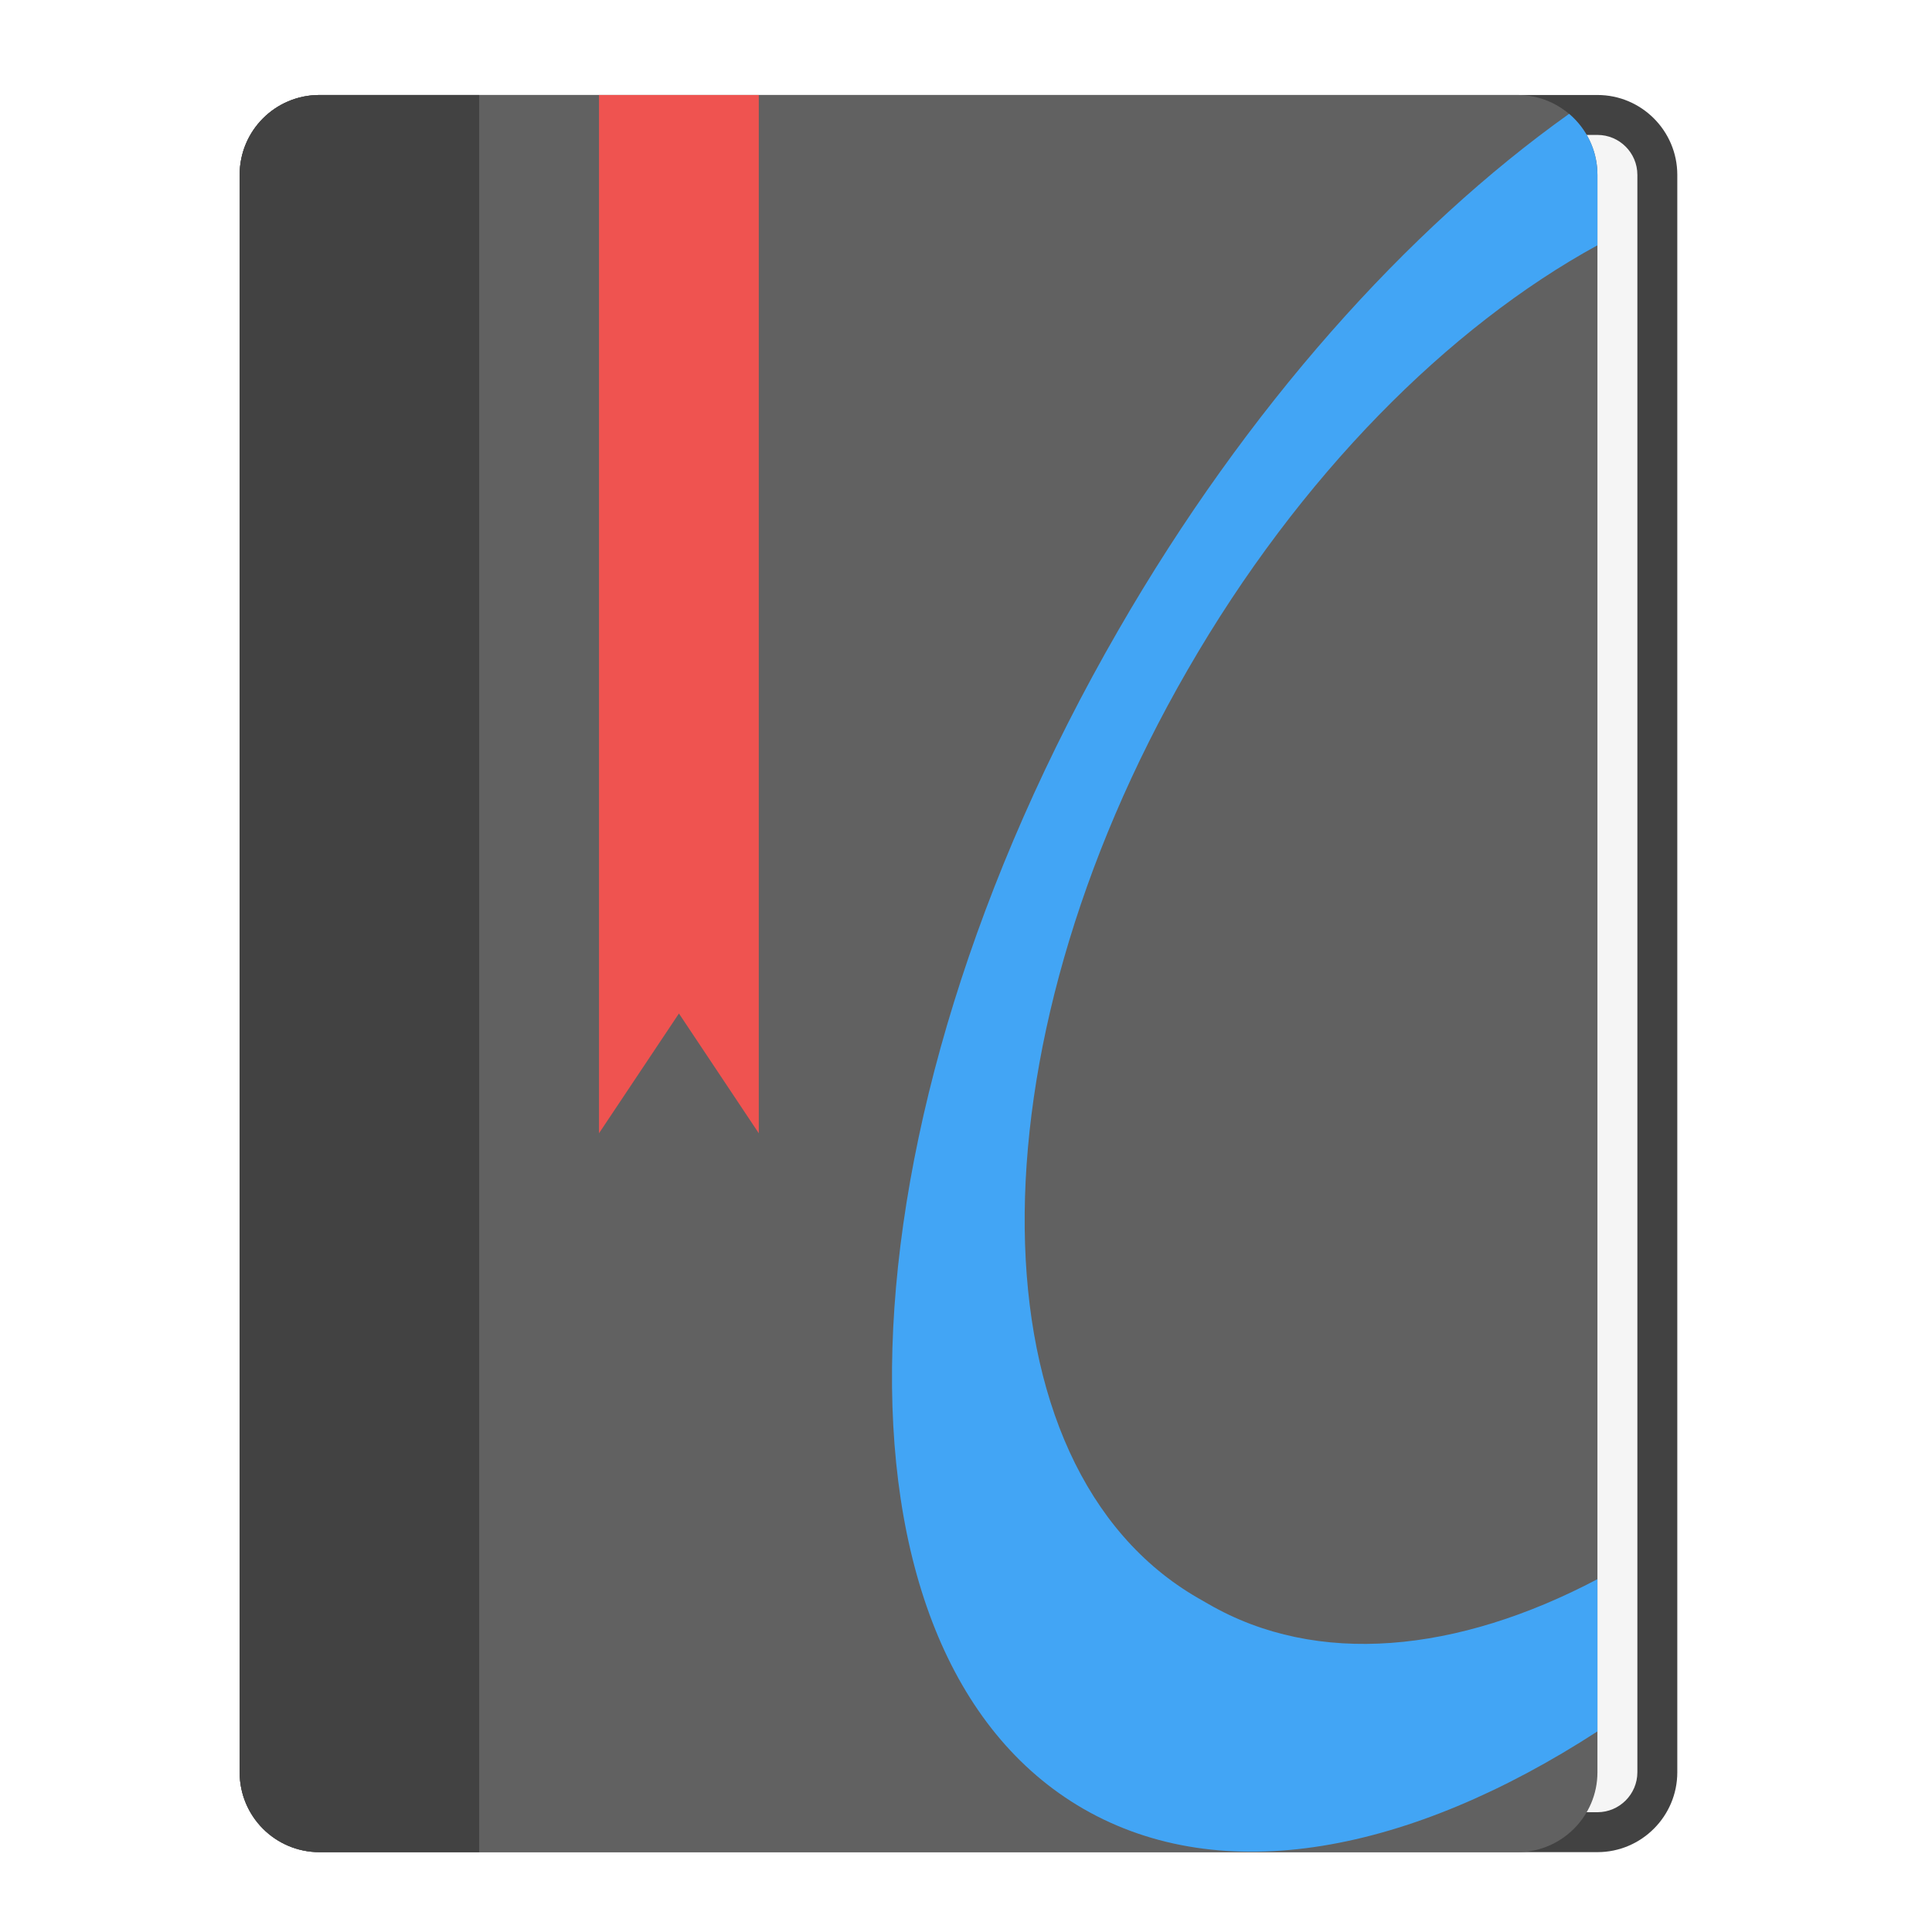
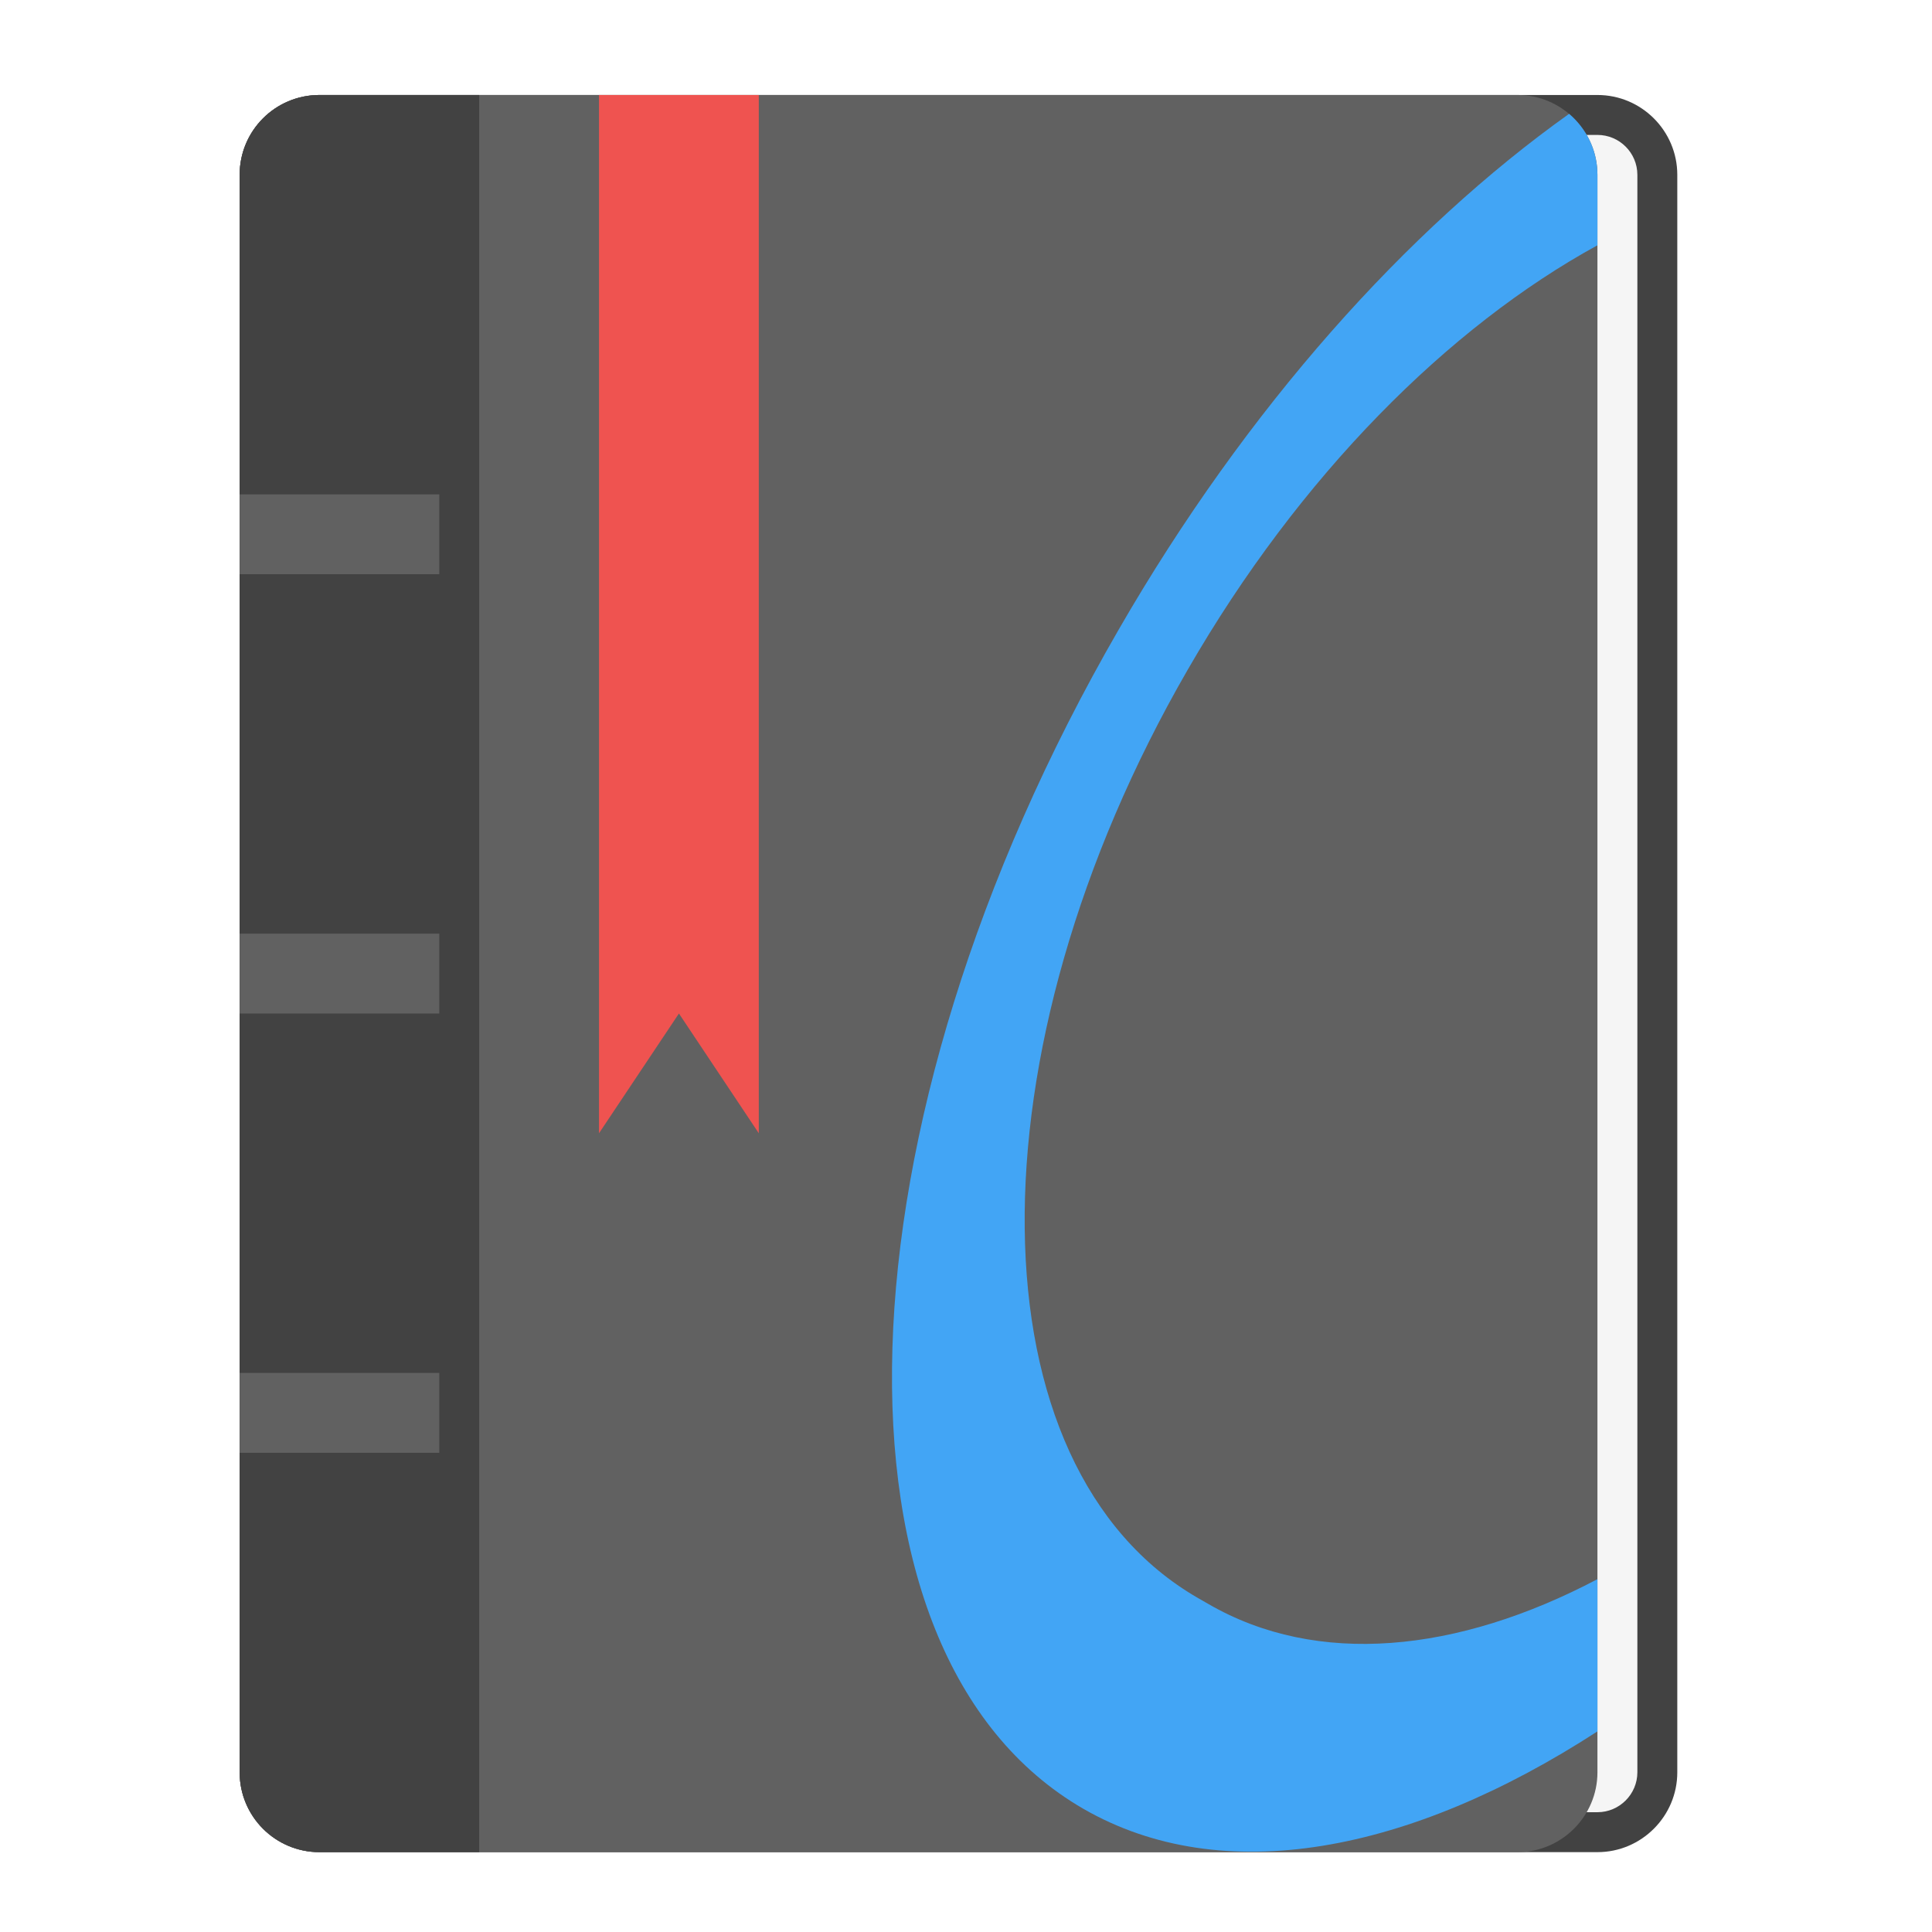
<svg xmlns="http://www.w3.org/2000/svg" width="24px" height="24px" viewBox="0 0 24 24" version="1.1">
  <g id="surface1">
    <path style=" stroke:none;fill-rule:nonzero;fill:rgb(25.882%,25.882%,25.882%);fill-opacity:1;" d="M 3.969 1.18 L 19.844 1.18 C 20.391 1.18 20.836 1.625 20.836 2.172 L 20.836 22.016 C 20.836 22.562 20.391 23.008 19.844 23.008 L 3.969 23.008 C 3.422 23.008 2.977 22.562 2.977 22.016 L 2.977 2.172 C 2.977 1.625 3.422 1.18 3.969 1.18 Z M 3.969 1.18 " />
    <path style=" stroke:none;fill-rule:nonzero;fill:rgb(96.078%,96.078%,96.078%);fill-opacity:1;" d="M 5.457 1.676 L 19.844 1.676 C 20.117 1.676 20.34 1.898 20.34 2.172 L 20.34 22.016 C 20.34 22.289 20.117 22.512 19.844 22.512 L 5.457 22.512 C 5.184 22.512 4.961 22.289 4.961 22.016 L 4.961 2.172 C 4.961 1.898 5.184 1.676 5.457 1.676 Z M 5.457 1.676 " />
    <path style=" stroke:none;fill-rule:nonzero;fill:rgb(38.039%,38.039%,38.039%);fill-opacity:1;" d="M 3.969 1.18 L 18.852 1.18 C 19.398 1.18 19.844 1.625 19.844 2.172 L 19.844 22.016 C 19.844 22.562 19.398 23.008 18.852 23.008 L 3.969 23.008 C 3.422 23.008 2.977 22.562 2.977 22.016 L 2.977 2.172 C 2.977 1.625 3.422 1.18 3.969 1.18 Z M 3.969 1.18 " />
    <path style=" stroke:none;fill-rule:nonzero;fill:rgb(25.882%,25.882%,25.882%);fill-opacity:1;" d="M 3.969 1.18 C 3.418 1.18 2.977 1.621 2.977 2.172 L 2.977 22.016 C 2.977 22.566 3.418 23.008 3.969 23.008 L 5.953 23.008 L 5.953 1.18 Z M 3.969 1.18 " />
    <path style=" stroke:none;fill-rule:nonzero;fill:rgb(93.725%,32.549%,31.373%);fill-opacity:1;" d="M 7.441 1.18 L 9.426 1.18 L 9.426 14.078 L 8.434 12.59 L 7.441 14.078 Z M 7.441 1.18 " />
    <path style=" stroke:none;fill-rule:nonzero;fill:rgb(25.882%,64.706%,96.078%);fill-opacity:1;" d="M 19.492 1.414 C 17.48 2.848 15.488 5.062 13.895 7.824 C 10.32 14.012 10.125 20.543 13.457 22.469 C 15.184 23.465 17.508 23.023 19.844 21.508 L 19.844 19.617 C 18.102 20.535 16.363 20.707 15.012 19.926 L 14.883 19.852 C 12.062 18.227 12.004 13.082 14.754 8.32 C 16.148 5.902 17.996 4.059 19.844 3.047 L 19.844 2.172 C 19.844 1.867 19.707 1.598 19.492 1.414 Z M 19.492 1.414 " />
+     <path style=" stroke:none;fill-rule:nonzero;fill:rgb(38.039%,38.039%,38.039%);fill-opacity:1;" d="M 2.977 11.598 L 5.457 11.598 L 5.457 12.59 L 2.977 12.59 Z M 2.977 11.598 " />
+     <path style=" stroke:none;fill-rule:nonzero;fill:rgb(38.039%,38.039%,38.039%);fill-opacity:1;" d="M 2.977 6.141 L 5.457 6.141 L 5.457 7.133 L 2.977 7.133 Z M 2.977 6.141 " />
+     <path style=" stroke:none;fill-rule:nonzero;fill:rgb(38.039%,38.039%,38.039%);fill-opacity:1;" d="M 2.977 17.055 L 5.457 17.055 L 5.457 18.047 L 2.977 18.047 Z M 2.977 17.055 " />
  </g>
</svg>
